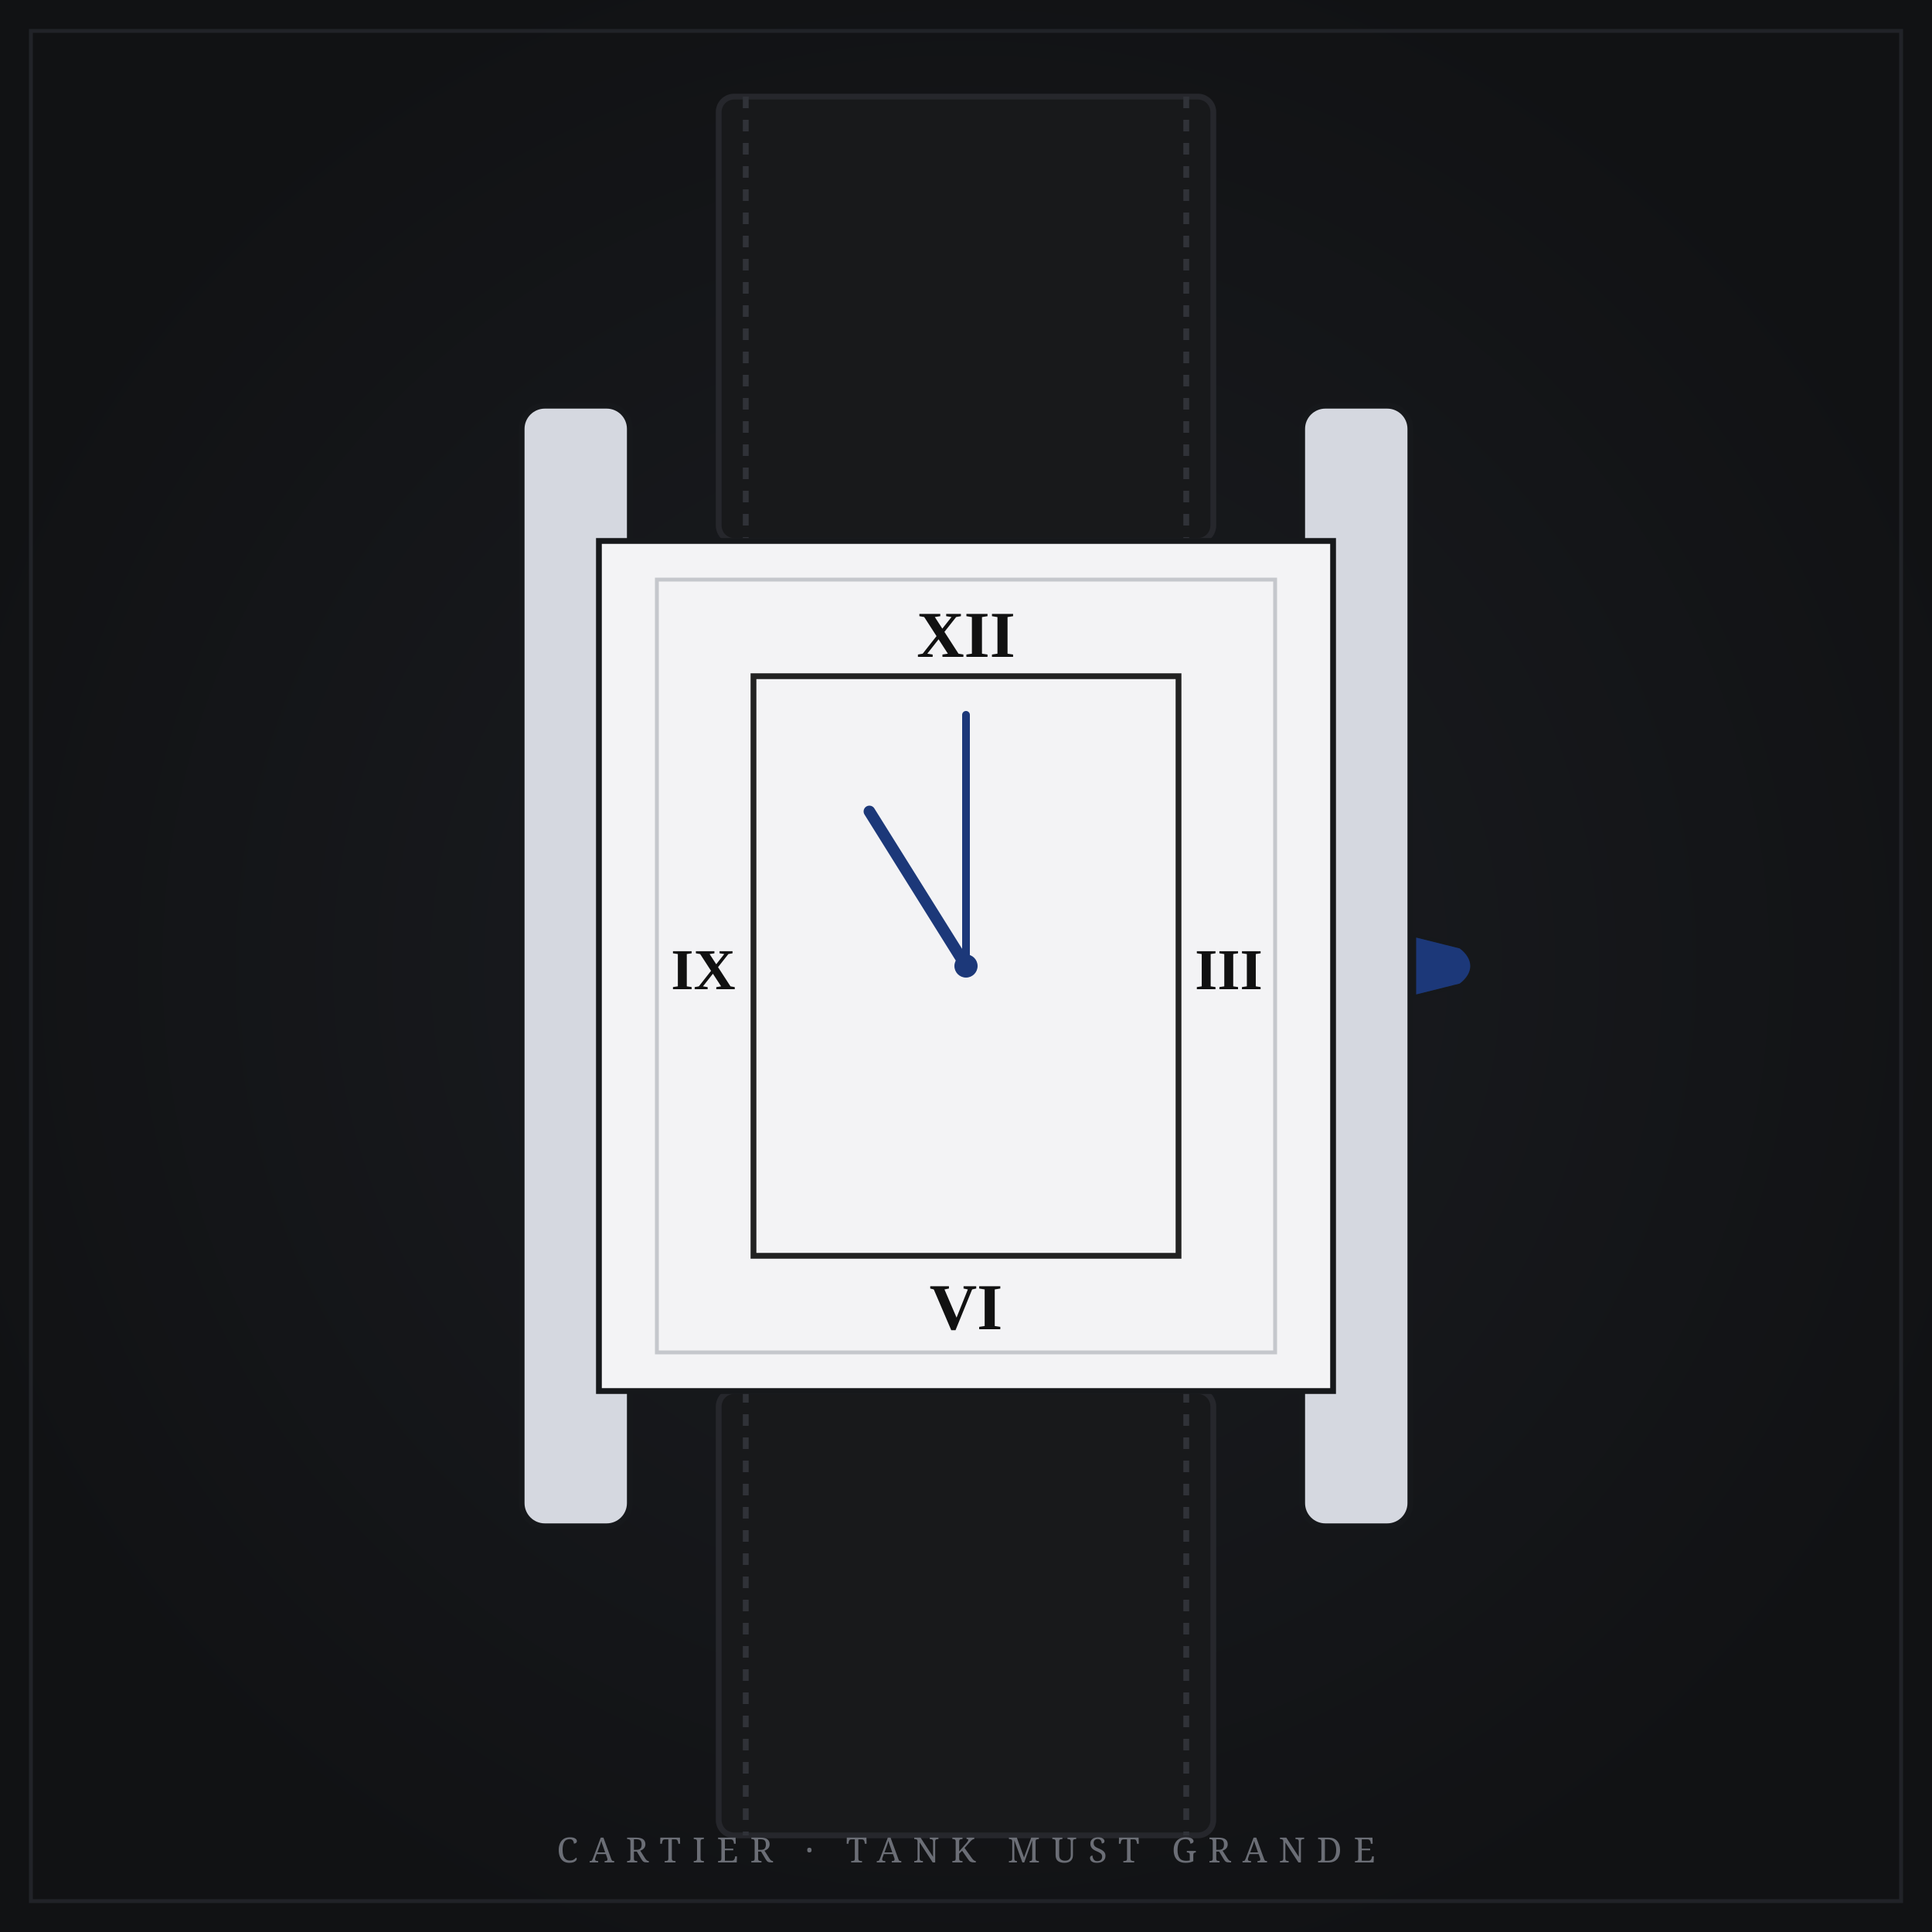
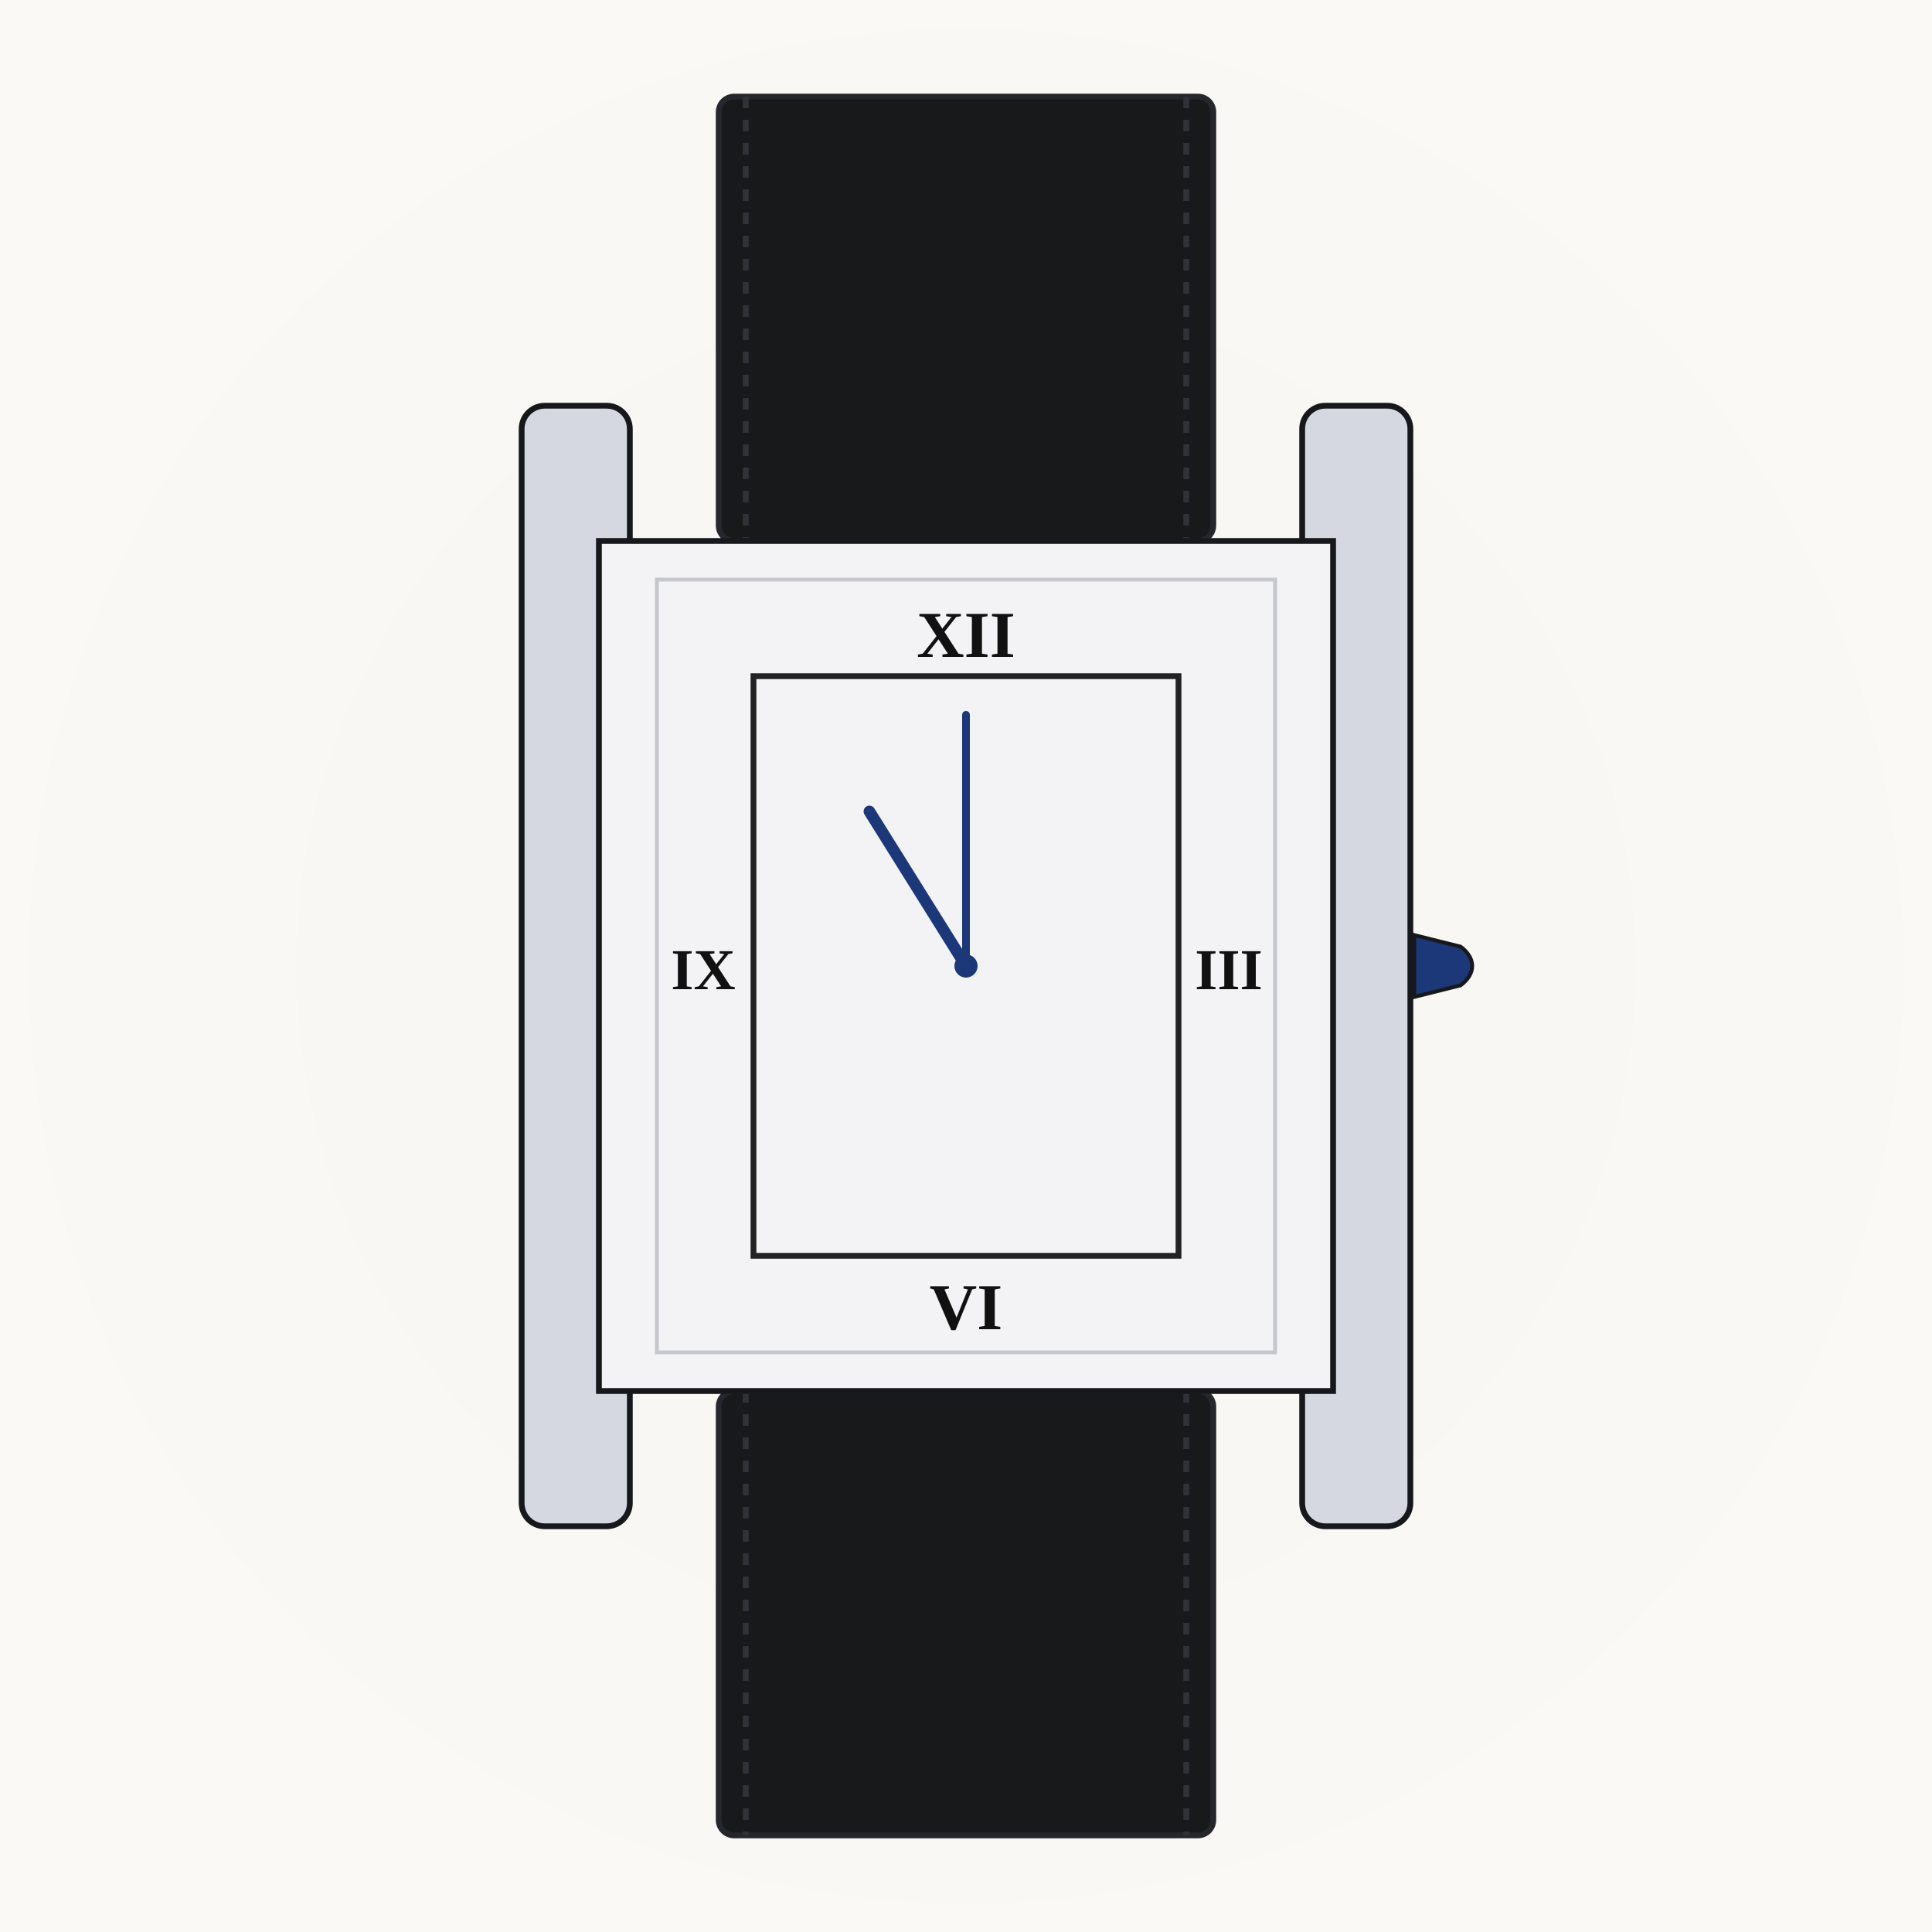
<svg xmlns="http://www.w3.org/2000/svg" viewBox="0 0 500 500" width="500" height="500">
  <defs>
    <radialGradient id="bgLight" cx="50%" cy="50%" r="55%">
-       <stop offset="0%" stop-color="#1B1D22" />
-       <stop offset="100%" stop-color="#111214" />
+       <stop offset="0%" stop-color="#F7F5F0" />
+       <stop offset="100%" stop-color="#FAF9F6" />
    </radialGradient>
  </defs>
  <rect width="500" height="500" fill="url(#bgLight)" />
-   <rect x="8" y="8" width="484" height="484" fill="none" stroke="#212328" stroke-width="1" />
  <rect x="186" y="25" width="128" height="115" fill="#18191B" stroke="#26272C" stroke-width="1.5" rx="4" />
  <line x1="193" y1="25" x2="193" y2="140" stroke="#303238" stroke-width="1.5" stroke-dasharray="3 3" />
  <line x1="307" y1="25" x2="307" y2="140" stroke="#303238" stroke-width="1.5" stroke-dasharray="3 3" />
  <rect x="186" y="360" width="128" height="115" fill="#18191B" stroke="#26272C" stroke-width="1.5" rx="4" />
  <line x1="193" y1="360" x2="193" y2="475" stroke="#303238" stroke-width="1.5" stroke-dasharray="3 3" />
  <line x1="307" y1="360" x2="307" y2="475" stroke="#303238" stroke-width="1.5" stroke-dasharray="3 3" />
  <path d="M 366 242 L 378 245 C 382 248 382 252 378 255 L 366 258 Z" fill="#1C3879" stroke="#16181B" stroke-width="1" />
  <rect x="135" y="105" width="28" height="290" rx="6" fill="#D5D8E0" stroke="#16181B" stroke-width="1.5" />
  <rect x="337" y="105" width="28" height="290" rx="6" fill="#D5D8E0" stroke="#16181B" stroke-width="1.5" />
  <rect x="155" y="140" width="190" height="220" fill="#F3F3F5" stroke="#16181B" stroke-width="1.5" />
  <rect x="170" y="150" width="160" height="200" fill="#F3F3F5" stroke="#C5C7CC" stroke-width="1" />
  <rect x="195" y="175" width="110" height="150" fill="none" stroke="#222" stroke-width="1.5" />
  <text x="250" y="170" font-family="'Times New Roman', serif" font-size="17" font-weight="bold" fill="#111" text-anchor="middle">XII</text>
  <text x="250" y="344" font-family="'Times New Roman', serif" font-size="17" font-weight="bold" fill="#111" text-anchor="middle">VI</text>
  <text x="318" y="256" font-family="'Times New Roman', serif" font-size="15" font-weight="bold" fill="#111" text-anchor="middle">III</text>
  <text x="182" y="256" font-family="'Times New Roman', serif" font-size="15" font-weight="bold" fill="#111" text-anchor="middle">IX</text>
  <line x1="250" y1="250" x2="225" y2="210" stroke="#1C3879" stroke-width="3" stroke-linecap="round" />
  <line x1="250" y1="250" x2="250" y2="185" stroke="#1C3879" stroke-width="2" stroke-linecap="round" />
  <circle cx="250" cy="250" r="3" fill="#1C3879" />
-   <text x="250" y="482" font-family="'Cinzel', 'Playfair Display', serif" font-size="9" letter-spacing="3" fill="#6B6E76" text-anchor="middle" text-transform="uppercase">CARTIER · TANK MUST GRANDE</text>
</svg>
